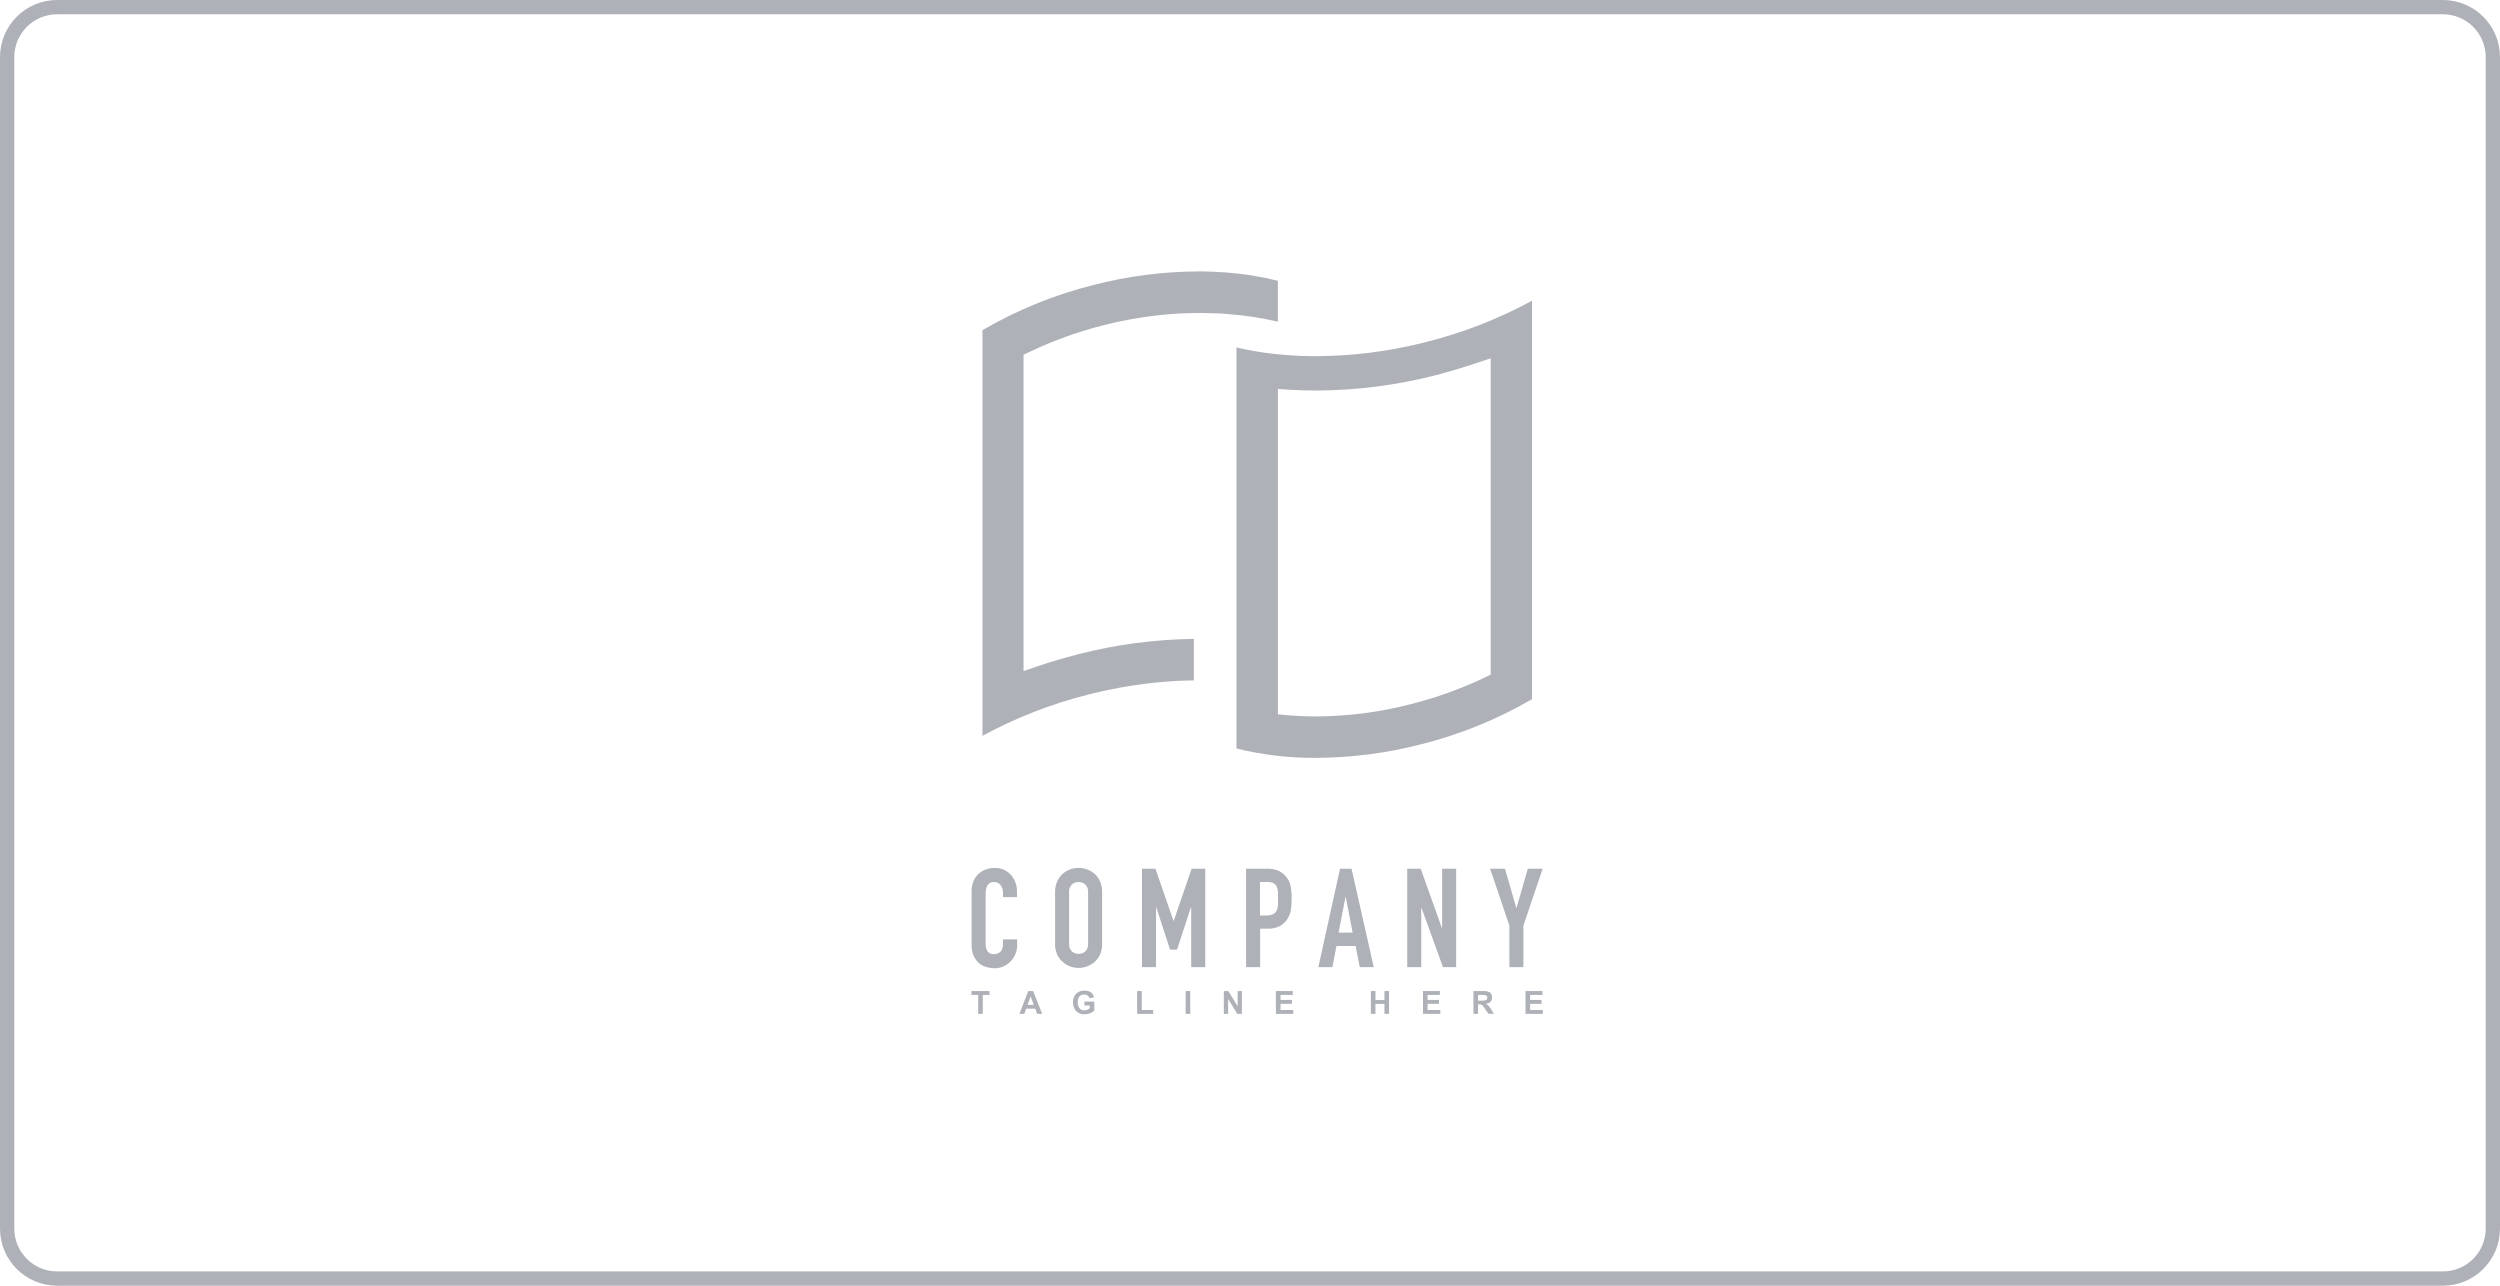
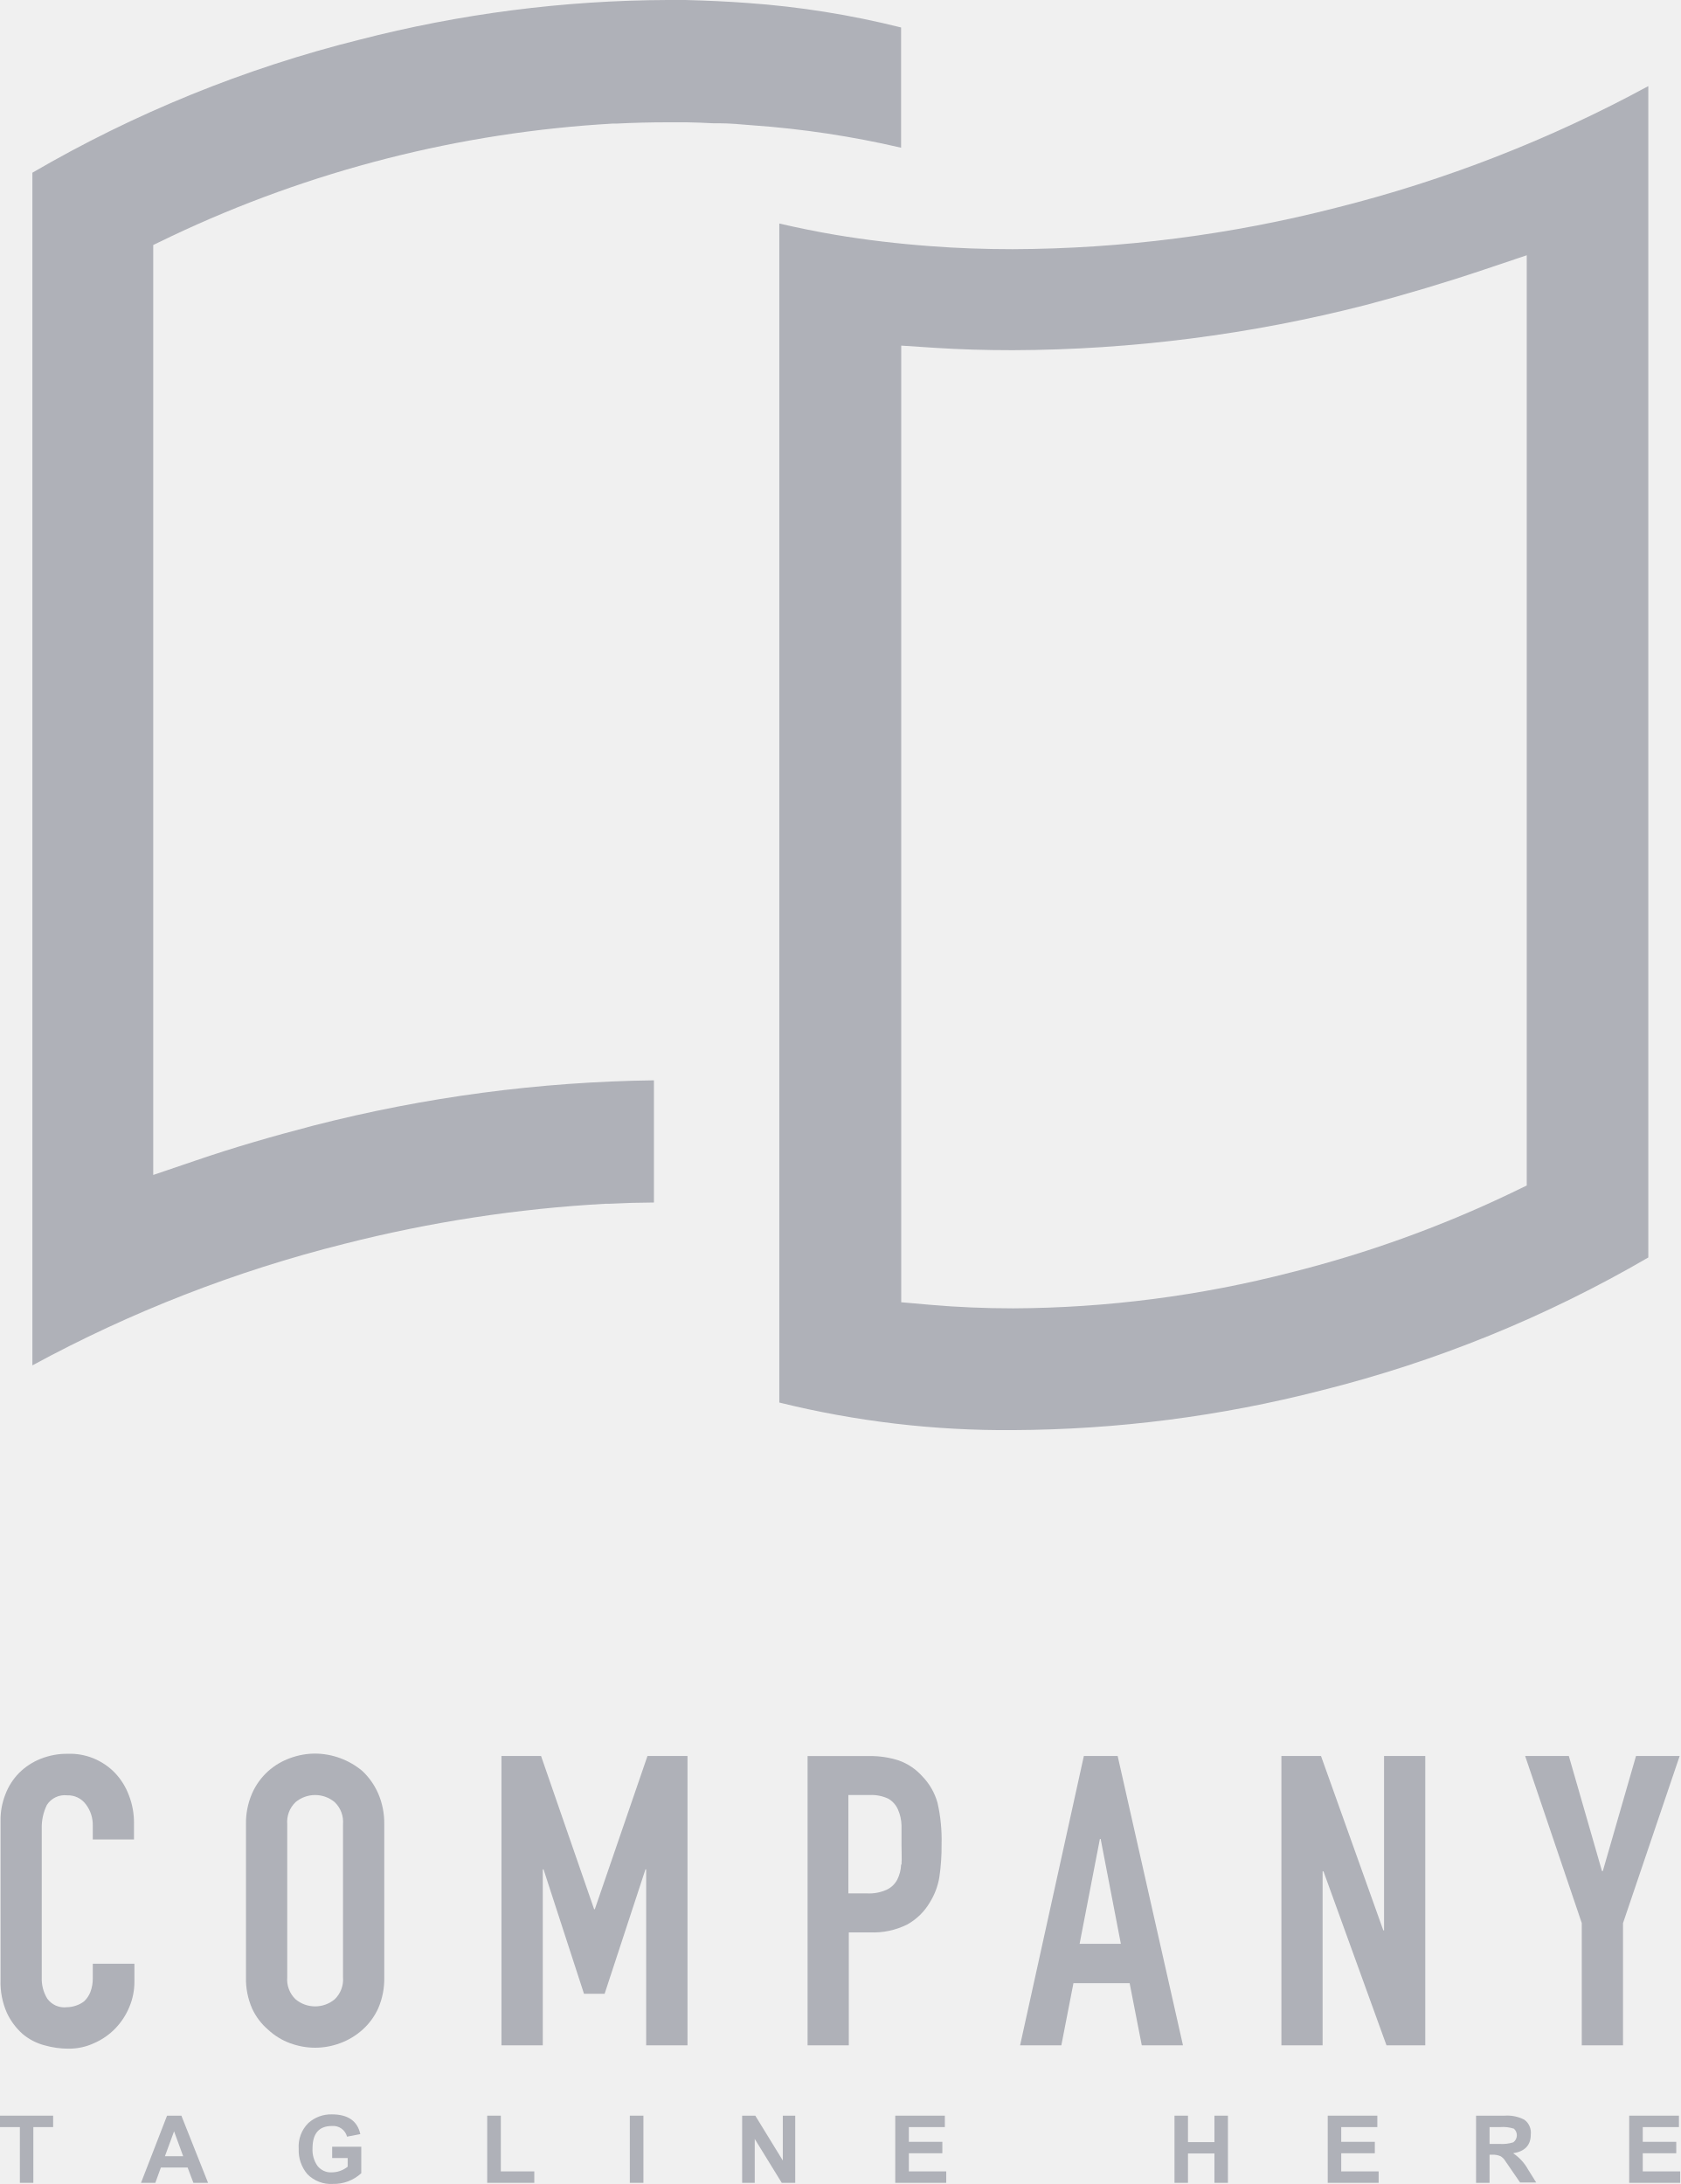
- <svg xmlns="http://www.w3.org/2000/svg" width="175" height="90" viewBox="0 0 175 90" fill="none">
-   <rect width="175" height="90" fill="#E5E5E5" />
-   <g clip-path="url(#clip0)">
-     <rect x="-405" y="-2487" width="1600" height="2924" fill="white" />
-     <rect x="0.5" y="0.5" width="174" height="89" rx="3.5" stroke="#AFB1B8" />
-     <path d="M84.977 21.934H85.114C85.367 21.934 85.64 21.96 85.91 21.983C87.103 22.067 88.287 22.245 89.452 22.517V19.654C88.253 19.353 87.03 19.158 85.796 19.071C85.329 19.036 84.83 19.013 84.319 19H83.892C81.417 19.009 78.953 19.327 76.555 19.946C73.825 20.627 71.205 21.693 68.772 23.112V51.509C71.114 50.236 73.607 49.264 76.191 48.617C78.231 48.097 80.317 47.776 82.419 47.661H82.503C82.855 47.643 83.206 47.633 83.568 47.631V44.722C80.837 44.757 78.119 45.118 75.473 45.797C74.494 46.051 73.548 46.326 72.66 46.631L71.648 46.975V24.833L72.08 24.625C75.382 23.059 78.952 22.149 82.596 21.942C82.627 21.94 82.657 21.94 82.688 21.942C83.09 21.922 83.495 21.912 83.892 21.912H84.327H84.347C84.557 21.917 84.767 21.922 84.977 21.934Z" fill="#AFB1B8" />
-     <path d="M92.111 24.933C91.445 24.933 90.788 24.91 90.153 24.861C89.394 24.805 88.615 24.714 87.876 24.589C87.426 24.513 86.983 24.422 86.553 24.322V52.394C88.374 52.844 90.243 53.065 92.118 53.05C94.593 53.039 97.057 52.723 99.455 52.106C102.185 51.424 104.807 50.358 107.241 48.94V21.05C104.899 22.322 102.407 23.294 99.824 23.943C97.303 24.591 94.713 24.923 92.111 24.933ZM103.335 25.418L104.347 25.078V47.226L103.914 47.435C102.255 48.224 100.522 48.847 98.741 49.294C96.578 49.853 94.354 50.141 92.121 50.151C91.453 50.151 90.79 50.123 90.148 50.067L89.455 50.006V47.318V27.229L90.262 27.282C90.849 27.32 91.456 27.338 92.116 27.338C94.951 27.328 97.775 26.966 100.522 26.26C101.466 26.011 102.404 25.731 103.335 25.418Z" fill="#AFB1B8" />
-     <path d="M70.737 61.212C70.592 61.061 70.416 60.943 70.222 60.864C70.029 60.786 69.82 60.749 69.612 60.757C69.389 60.754 69.168 60.796 68.961 60.879C68.772 60.955 68.6 61.068 68.455 61.212C68.313 61.357 68.201 61.53 68.129 61.721C68.05 61.92 68.01 62.134 68.013 62.349V66.143C68.004 66.41 68.055 66.676 68.162 66.921C68.252 67.115 68.381 67.289 68.541 67.43C68.693 67.557 68.871 67.649 69.063 67.699C69.247 67.751 69.438 67.778 69.629 67.778C69.841 67.78 70.05 67.735 70.241 67.646C70.431 67.563 70.603 67.444 70.747 67.295C70.888 67.147 71.001 66.975 71.079 66.786C71.16 66.595 71.201 66.389 71.2 66.181V65.756H70.209V66.095C70.212 66.21 70.192 66.325 70.15 66.433C70.118 66.514 70.069 66.587 70.006 66.647C69.945 66.696 69.874 66.733 69.799 66.756C69.732 66.778 69.662 66.79 69.591 66.791C69.503 66.802 69.413 66.788 69.331 66.753C69.25 66.717 69.179 66.66 69.126 66.588C69.032 66.436 68.987 66.258 68.994 66.079V62.542C68.988 62.346 69.03 62.151 69.116 61.975C69.167 61.895 69.24 61.831 69.326 61.791C69.412 61.75 69.507 61.735 69.601 61.746C69.687 61.743 69.772 61.761 69.849 61.798C69.926 61.836 69.993 61.891 70.044 61.96C70.155 62.106 70.213 62.285 70.209 62.468V62.797H71.19V62.41C71.192 62.183 71.151 61.958 71.069 61.746C70.995 61.547 70.883 61.366 70.737 61.212Z" fill="#AFB1B8" />
-     <path d="M76.629 61.169C76.313 60.902 75.914 60.755 75.501 60.752C75.299 60.753 75.098 60.789 74.909 60.859C74.716 60.928 74.538 61.033 74.385 61.169C74.221 61.317 74.09 61.498 74.001 61.701C73.901 61.932 73.852 62.183 73.856 62.436V66.075C73.85 66.331 73.899 66.585 74.001 66.82C74.09 67.015 74.222 67.189 74.385 67.328C74.537 67.469 74.715 67.578 74.909 67.649C75.098 67.718 75.299 67.754 75.501 67.755C75.703 67.755 75.903 67.719 76.093 67.649C76.29 67.577 76.472 67.468 76.629 67.328C76.787 67.186 76.915 67.013 77.003 66.82C77.105 66.585 77.154 66.331 77.147 66.075V62.436C77.152 62.183 77.103 61.932 77.003 61.701C76.915 61.5 76.788 61.319 76.629 61.169ZM76.166 66.075C76.174 66.171 76.161 66.269 76.127 66.36C76.093 66.451 76.039 66.534 75.969 66.601C75.838 66.711 75.672 66.771 75.502 66.771C75.331 66.771 75.166 66.711 75.035 66.601C74.965 66.534 74.911 66.451 74.877 66.36C74.843 66.269 74.829 66.171 74.838 66.075V62.436C74.829 62.339 74.843 62.241 74.877 62.15C74.911 62.059 74.965 61.977 75.035 61.909C75.166 61.799 75.331 61.739 75.502 61.739C75.672 61.739 75.838 61.799 75.969 61.909C76.039 61.977 76.093 62.059 76.127 62.15C76.161 62.241 76.174 62.339 76.166 62.436V66.075Z" fill="#AFB1B8" />
-     <path d="M84.367 67.699V60.81H83.414L82.161 64.457H82.144L80.881 60.81H79.938V67.699H80.922V63.509H80.939L81.903 66.471H82.394L83.365 63.509H83.383V67.699H84.367Z" fill="#AFB1B8" />
-     <path d="M89.958 61.294C89.806 61.124 89.615 60.994 89.401 60.917C89.171 60.843 88.93 60.806 88.688 60.811H87.226V67.699H88.207V65.009H88.713C89.02 65.023 89.324 64.958 89.599 64.821C89.822 64.697 90.008 64.515 90.138 64.294C90.251 64.111 90.328 63.907 90.363 63.694C90.401 63.435 90.419 63.173 90.416 62.911C90.425 62.58 90.393 62.25 90.32 61.927C90.254 61.689 90.13 61.471 89.958 61.294ZM89.452 63.394C89.448 63.519 89.417 63.641 89.361 63.753C89.305 63.859 89.216 63.944 89.108 63.994C88.963 64.059 88.804 64.089 88.645 64.081H88.197V61.739H88.703C88.856 61.731 89.007 61.761 89.146 61.825C89.247 61.883 89.328 61.972 89.376 62.08C89.43 62.201 89.459 62.331 89.462 62.464C89.462 62.608 89.462 62.761 89.462 62.921C89.462 63.081 89.472 63.247 89.462 63.394H89.452Z" fill="#AFB1B8" />
-     <path d="M94.608 60.81H93.803L92.285 67.699H93.267L93.555 66.219H94.894L95.182 67.699H96.163L94.608 60.81ZM93.702 65.281L94.185 62.784H94.203L94.684 65.281H93.702Z" fill="#AFB1B8" />
-     <path d="M100.95 64.961H100.932L99.449 60.81H98.506V67.699H99.487V63.557H99.508L101.008 67.699H101.931V60.81H100.95V64.961Z" fill="#AFB1B8" />
-     <path d="M106.948 60.81L106.158 63.549H106.138L105.349 60.81H104.309L105.657 64.788V67.699H106.639V64.788L107.987 60.81H106.948Z" fill="#AFB1B8" />
-     <path d="M68 69.645H68.473V70.972H68.794V69.645H69.265V69.373H68V69.645Z" fill="#AFB1B8" />
-     <path d="M71.977 69.373L71.357 70.972H71.698L71.83 70.608H72.468L72.604 70.972H72.953L72.318 69.373H71.977ZM71.926 70.339L72.144 69.746L72.361 70.339H71.926Z" fill="#AFB1B8" />
-     <path d="M75.908 70.382H76.277V70.588C76.169 70.675 76.036 70.722 75.898 70.723C75.833 70.727 75.769 70.715 75.71 70.688C75.651 70.661 75.599 70.621 75.559 70.57C75.474 70.448 75.432 70.302 75.44 70.153C75.44 69.797 75.594 69.619 75.9 69.619C75.981 69.611 76.062 69.632 76.128 69.679C76.194 69.726 76.242 69.795 76.262 69.874L76.578 69.812C76.51 69.5 76.285 69.342 75.9 69.342C75.695 69.337 75.495 69.41 75.341 69.548C75.261 69.628 75.198 69.724 75.159 69.83C75.119 69.936 75.103 70.05 75.111 70.163C75.102 70.382 75.175 70.597 75.316 70.764C75.394 70.844 75.489 70.907 75.594 70.948C75.699 70.988 75.811 71.005 75.923 70.998C76.173 71.004 76.416 70.913 76.601 70.743V70.113H75.908V70.382Z" fill="#AFB1B8" />
-     <path d="M79.923 69.373H79.599V70.972H80.719V70.7H79.923V69.373Z" fill="#AFB1B8" />
-     <path d="M83.317 69.373H82.994V70.972H83.317V69.373Z" fill="#AFB1B8" />
-     <path d="M86.636 70.441L85.981 69.373H85.668V70.972H85.969V69.927L86.611 70.972H86.932V69.373H86.636V70.441Z" fill="#AFB1B8" />
-     <path d="M89.637 70.268H90.434V69.996H89.637V69.645H90.494V69.373H89.313V70.972H90.527V70.7H89.637V70.268Z" fill="#AFB1B8" />
-     <path d="M96.912 70.003H96.282V69.373H95.961V70.972H96.282V70.273H96.912V70.972H97.233V69.373H96.912V70.003Z" fill="#AFB1B8" />
-     <path d="M99.93 70.268H100.73V69.996H99.93V69.645H100.79V69.373H99.609V70.972H100.821V70.7H99.93V70.268Z" fill="#AFB1B8" />
-     <path d="M104.023 70.268C104.302 70.224 104.443 70.077 104.443 69.823C104.451 69.755 104.441 69.686 104.413 69.623C104.386 69.56 104.342 69.506 104.286 69.467C104.141 69.394 103.98 69.361 103.818 69.373H103.14V70.972H103.462V70.303H103.525C103.593 70.299 103.662 70.311 103.725 70.339C103.772 70.368 103.811 70.408 103.839 70.456L104.188 70.964H104.572L104.377 70.652C104.291 70.497 104.17 70.366 104.023 70.268ZM103.699 70.046H103.462V69.645H103.715C103.825 69.636 103.936 69.649 104.041 69.683C104.064 69.703 104.083 69.729 104.095 69.758C104.107 69.787 104.113 69.818 104.111 69.849C104.11 69.88 104.101 69.911 104.087 69.939C104.072 69.966 104.051 69.99 104.026 70.008C103.92 70.041 103.81 70.053 103.699 70.046Z" fill="#AFB1B8" />
-     <path d="M107.109 70.268H107.906V69.996H107.109V69.645H107.97V69.373H106.786V70.972H108V70.7H107.109V70.268Z" fill="#AFB1B8" />
-   </g>
-   <defs>
-     <clipPath id="clip0">
-       <rect x="-405" y="-2487" width="1600" height="2924" fill="white" />
-     </clipPath>
-   </defs>
+ <svg xmlns="http://www.w3.org/2000/svg" width="40" height="52" viewBox="0 0 40 52" fill="none">
+   <path d="M16.977 2.935H17.113C17.366 2.935 17.64 2.96 17.91 2.983C19.103 3.067 20.287 3.246 21.452 3.517V0.654C20.253 0.353 19.03 0.158 17.797 0.071C17.328 0.036 16.83 0.013 16.319 0H15.892C13.417 0.009 10.953 0.327 8.555 0.946C5.825 1.627 3.205 2.693 0.771 4.112V32.509C3.114 31.236 5.607 30.264 8.191 29.617C10.232 29.097 12.317 28.776 14.419 28.661H14.503C14.854 28.643 15.206 28.633 15.568 28.631V25.722C12.837 25.757 10.119 26.118 7.473 26.797C6.494 27.052 5.548 27.326 4.66 27.631L3.648 27.975V5.833L4.08 5.625C7.382 4.06 10.952 3.149 14.596 2.942C14.627 2.94 14.657 2.94 14.688 2.942C15.09 2.922 15.495 2.912 15.892 2.912H16.327H16.347C16.557 2.917 16.767 2.922 16.977 2.935Z" fill="#AFB1B8" />
+   <path d="M24.111 5.933C23.445 5.933 22.788 5.91 22.153 5.861C21.394 5.805 20.615 5.714 19.876 5.589C19.426 5.513 18.983 5.421 18.553 5.322V33.394C20.374 33.844 22.243 34.065 24.118 34.05C26.593 34.039 29.057 33.723 31.455 33.106C34.185 32.424 36.807 31.358 39.241 29.94V2.05C36.899 3.322 34.407 4.294 31.824 4.943C29.303 5.591 26.712 5.923 24.111 5.933ZM35.335 6.418L36.347 6.078V28.226L35.914 28.435C34.255 29.224 32.522 29.847 30.741 30.294C28.578 30.853 26.354 31.141 24.121 31.151C23.453 31.151 22.79 31.123 22.148 31.067L21.455 31.006V28.318V8.229L22.262 8.282C22.849 8.32 23.456 8.338 24.116 8.338C26.951 8.328 29.775 7.966 32.522 7.26C33.466 7.011 34.404 6.731 35.335 6.418Z" fill="#AFB1B8" />
+   <path d="M2.737 42.212C2.592 42.061 2.416 41.943 2.222 41.864C2.029 41.786 1.82 41.749 1.612 41.757C1.389 41.754 1.168 41.796 0.961 41.879C0.772 41.955 0.6 42.068 0.455 42.212C0.313 42.357 0.201 42.53 0.129 42.721C0.05 42.92 0.01 43.134 0.013 43.349V47.143C0.004 47.41 0.055 47.676 0.162 47.921C0.252 48.115 0.381 48.289 0.541 48.43C0.693 48.557 0.871 48.649 1.063 48.699C1.247 48.751 1.438 48.778 1.629 48.778C1.841 48.78 2.05 48.735 2.241 48.646C2.431 48.563 2.603 48.444 2.747 48.295C2.888 48.148 3.001 47.975 3.079 47.786C3.16 47.595 3.201 47.389 3.2 47.181V46.756H2.209V47.095C2.211 47.21 2.192 47.325 2.15 47.433C2.118 47.514 2.069 47.587 2.006 47.647C1.945 47.696 1.874 47.733 1.799 47.756C1.732 47.778 1.662 47.79 1.591 47.791C1.503 47.802 1.413 47.788 1.331 47.753C1.25 47.717 1.179 47.66 1.126 47.588C1.032 47.435 0.987 47.258 0.994 47.079V43.542C0.988 43.346 1.03 43.151 1.116 42.975C1.167 42.895 1.24 42.831 1.326 42.791C1.412 42.75 1.507 42.735 1.601 42.746C1.687 42.743 1.772 42.761 1.849 42.798C1.926 42.836 1.993 42.891 2.044 42.96C2.155 43.106 2.213 43.285 2.209 43.468V43.797H3.19V43.41C3.192 43.183 3.151 42.958 3.069 42.746C2.995 42.547 2.883 42.366 2.737 42.212Z" fill="#AFB1B8" />
+   <path d="M8.629 42.169C8.313 41.902 7.914 41.755 7.501 41.752C7.299 41.753 7.098 41.789 6.909 41.859C6.716 41.928 6.538 42.033 6.385 42.169C6.221 42.317 6.09 42.498 6.001 42.701C5.901 42.932 5.851 43.183 5.856 43.436V47.075C5.849 47.331 5.899 47.585 6.001 47.82C6.09 48.015 6.222 48.189 6.385 48.328C6.537 48.469 6.715 48.578 6.909 48.649C7.098 48.718 7.299 48.755 7.501 48.755C7.703 48.755 7.903 48.719 8.093 48.649C8.29 48.577 8.472 48.468 8.629 48.328C8.787 48.186 8.915 48.013 9.003 47.82C9.105 47.585 9.154 47.331 9.148 47.075V43.436C9.152 43.183 9.103 42.932 9.003 42.701C8.915 42.5 8.788 42.319 8.629 42.169ZM8.166 47.075C8.174 47.172 8.161 47.269 8.127 47.36C8.093 47.451 8.039 47.534 7.969 47.601C7.838 47.711 7.673 47.771 7.502 47.771C7.331 47.771 7.166 47.711 7.035 47.601C6.965 47.534 6.911 47.451 6.877 47.36C6.843 47.269 6.83 47.172 6.838 47.075V43.436C6.83 43.339 6.843 43.241 6.877 43.15C6.911 43.059 6.965 42.977 7.035 42.909C7.166 42.799 7.331 42.739 7.502 42.739C7.673 42.739 7.838 42.799 7.969 42.909C8.039 42.977 8.093 43.059 8.127 43.15C8.161 43.241 8.174 43.339 8.166 43.436V47.075Z" fill="#AFB1B8" />
+   <path d="M16.367 48.699V41.81H15.414L14.161 45.457H14.144L12.881 41.81H11.938V48.699H12.922V44.509H12.94L13.903 47.471H14.394L15.366 44.509H15.383V48.699H16.367Z" fill="#AFB1B8" />
+   <path d="M21.958 42.294C21.806 42.124 21.615 41.994 21.401 41.917C21.171 41.843 20.93 41.806 20.688 41.811H19.226V48.699H20.207V46.009H20.713C21.02 46.023 21.324 45.958 21.599 45.821C21.822 45.697 22.008 45.515 22.137 45.294C22.251 45.111 22.328 44.907 22.363 44.694C22.401 44.435 22.419 44.173 22.416 43.911C22.425 43.58 22.393 43.25 22.32 42.927C22.254 42.689 22.13 42.471 21.958 42.294ZM21.452 44.394C21.448 44.519 21.417 44.641 21.361 44.753C21.305 44.859 21.216 44.944 21.108 44.994C20.962 45.059 20.804 45.089 20.645 45.081H20.197V42.739H20.703C20.855 42.731 21.007 42.761 21.146 42.825C21.247 42.883 21.328 42.972 21.376 43.08C21.43 43.201 21.459 43.331 21.462 43.464C21.462 43.608 21.462 43.761 21.462 43.921C21.462 44.081 21.472 44.247 21.462 44.394H21.452Z" fill="#AFB1B8" />
+   <path d="M26.608 41.81H25.803L24.285 48.699H25.267L25.555 47.219H26.893L27.182 48.699H28.163L26.608 41.81ZM25.702 46.281L26.185 43.784H26.203L26.684 46.281H25.702Z" fill="#AFB1B8" />
+   <path d="M32.95 45.961H32.932L31.449 41.81H30.506V48.699H31.487V44.557H31.508L33.008 48.699H33.931V41.81H32.95V45.961Z" fill="#AFB1B8" />
+   <path d="M38.948 41.81L38.158 44.549H38.138L37.349 41.81H36.309L37.657 45.788V48.699H38.639V45.788L39.987 41.81H38.948Z" fill="#AFB1B8" />
+   <path d="M0 50.645H0.473V51.972H0.794V50.645H1.265V50.373H0V50.645Z" fill="#AFB1B8" />
+   <path d="M3.977 50.373L3.357 51.972H3.698L3.83 51.608H4.467L4.604 51.972H4.953L4.318 50.373H3.977ZM3.926 51.339L4.144 50.746L4.361 51.339H3.926Z" fill="#AFB1B8" />
+   <path d="M7.908 51.382H8.277V51.588C8.169 51.675 8.036 51.722 7.898 51.723C7.833 51.727 7.769 51.715 7.71 51.688C7.651 51.661 7.599 51.621 7.559 51.57C7.474 51.449 7.432 51.302 7.44 51.153C7.44 50.797 7.594 50.619 7.9 50.619C7.981 50.611 8.062 50.633 8.128 50.679C8.194 50.726 8.242 50.795 8.262 50.873L8.578 50.812C8.51 50.5 8.285 50.342 7.9 50.342C7.695 50.337 7.495 50.41 7.341 50.548C7.261 50.628 7.198 50.724 7.159 50.83C7.119 50.937 7.103 51.05 7.111 51.163C7.102 51.382 7.175 51.597 7.316 51.764C7.394 51.844 7.489 51.907 7.594 51.947C7.699 51.988 7.811 52.005 7.923 51.998C8.173 52.005 8.417 51.913 8.601 51.743V51.113H7.908V51.382Z" fill="#AFB1B8" />
+   <path d="M11.923 50.373H11.599V51.972H12.72V51.7H11.923V50.373Z" fill="#AFB1B8" />
+   <path d="M15.318 50.373H14.994V51.972H15.318V50.373Z" fill="#AFB1B8" />
+   <path d="M18.636 51.441L17.981 50.373H17.668V51.972H17.968V50.927L18.611 51.972H18.932V50.373H18.636V51.441Z" fill="#AFB1B8" />
+   <path d="M21.637 51.268H22.434V50.996H21.637V50.645H22.494V50.373H21.313V51.972H22.527V51.7H21.637V51.268Z" fill="#AFB1B8" />
+   <path d="M28.912 51.003H28.282V50.373H27.961V51.972H28.282V51.273H28.912V51.972H29.233V50.373H28.912V51.003Z" fill="#AFB1B8" />
+   <path d="M31.93 51.268H32.73V50.996H31.93V50.645H32.79V50.373H31.609V51.972H32.821V51.7H31.93V51.268Z" fill="#AFB1B8" />
+   <path d="M36.023 51.268C36.301 51.224 36.443 51.077 36.443 50.823C36.451 50.755 36.441 50.686 36.413 50.623C36.386 50.56 36.342 50.506 36.286 50.467C36.142 50.394 35.98 50.361 35.818 50.373H35.14V51.972H35.462V51.303H35.525C35.593 51.299 35.662 51.311 35.725 51.339C35.772 51.368 35.811 51.408 35.839 51.456L36.188 51.964H36.572L36.377 51.652C36.291 51.497 36.17 51.366 36.023 51.268ZM35.699 51.046H35.462V50.645H35.715C35.825 50.636 35.936 50.649 36.041 50.683C36.064 50.703 36.083 50.729 36.095 50.758C36.107 50.787 36.113 50.818 36.111 50.849C36.11 50.88 36.101 50.911 36.087 50.938C36.072 50.966 36.051 50.99 36.026 51.008C35.92 51.041 35.81 51.053 35.699 51.046Z" fill="#AFB1B8" />
+   <path d="M39.109 51.268H39.906V50.996H39.109V50.645H39.97V50.373H38.786V51.972H40V51.7H39.109V51.268Z" fill="#AFB1B8" />
</svg>
